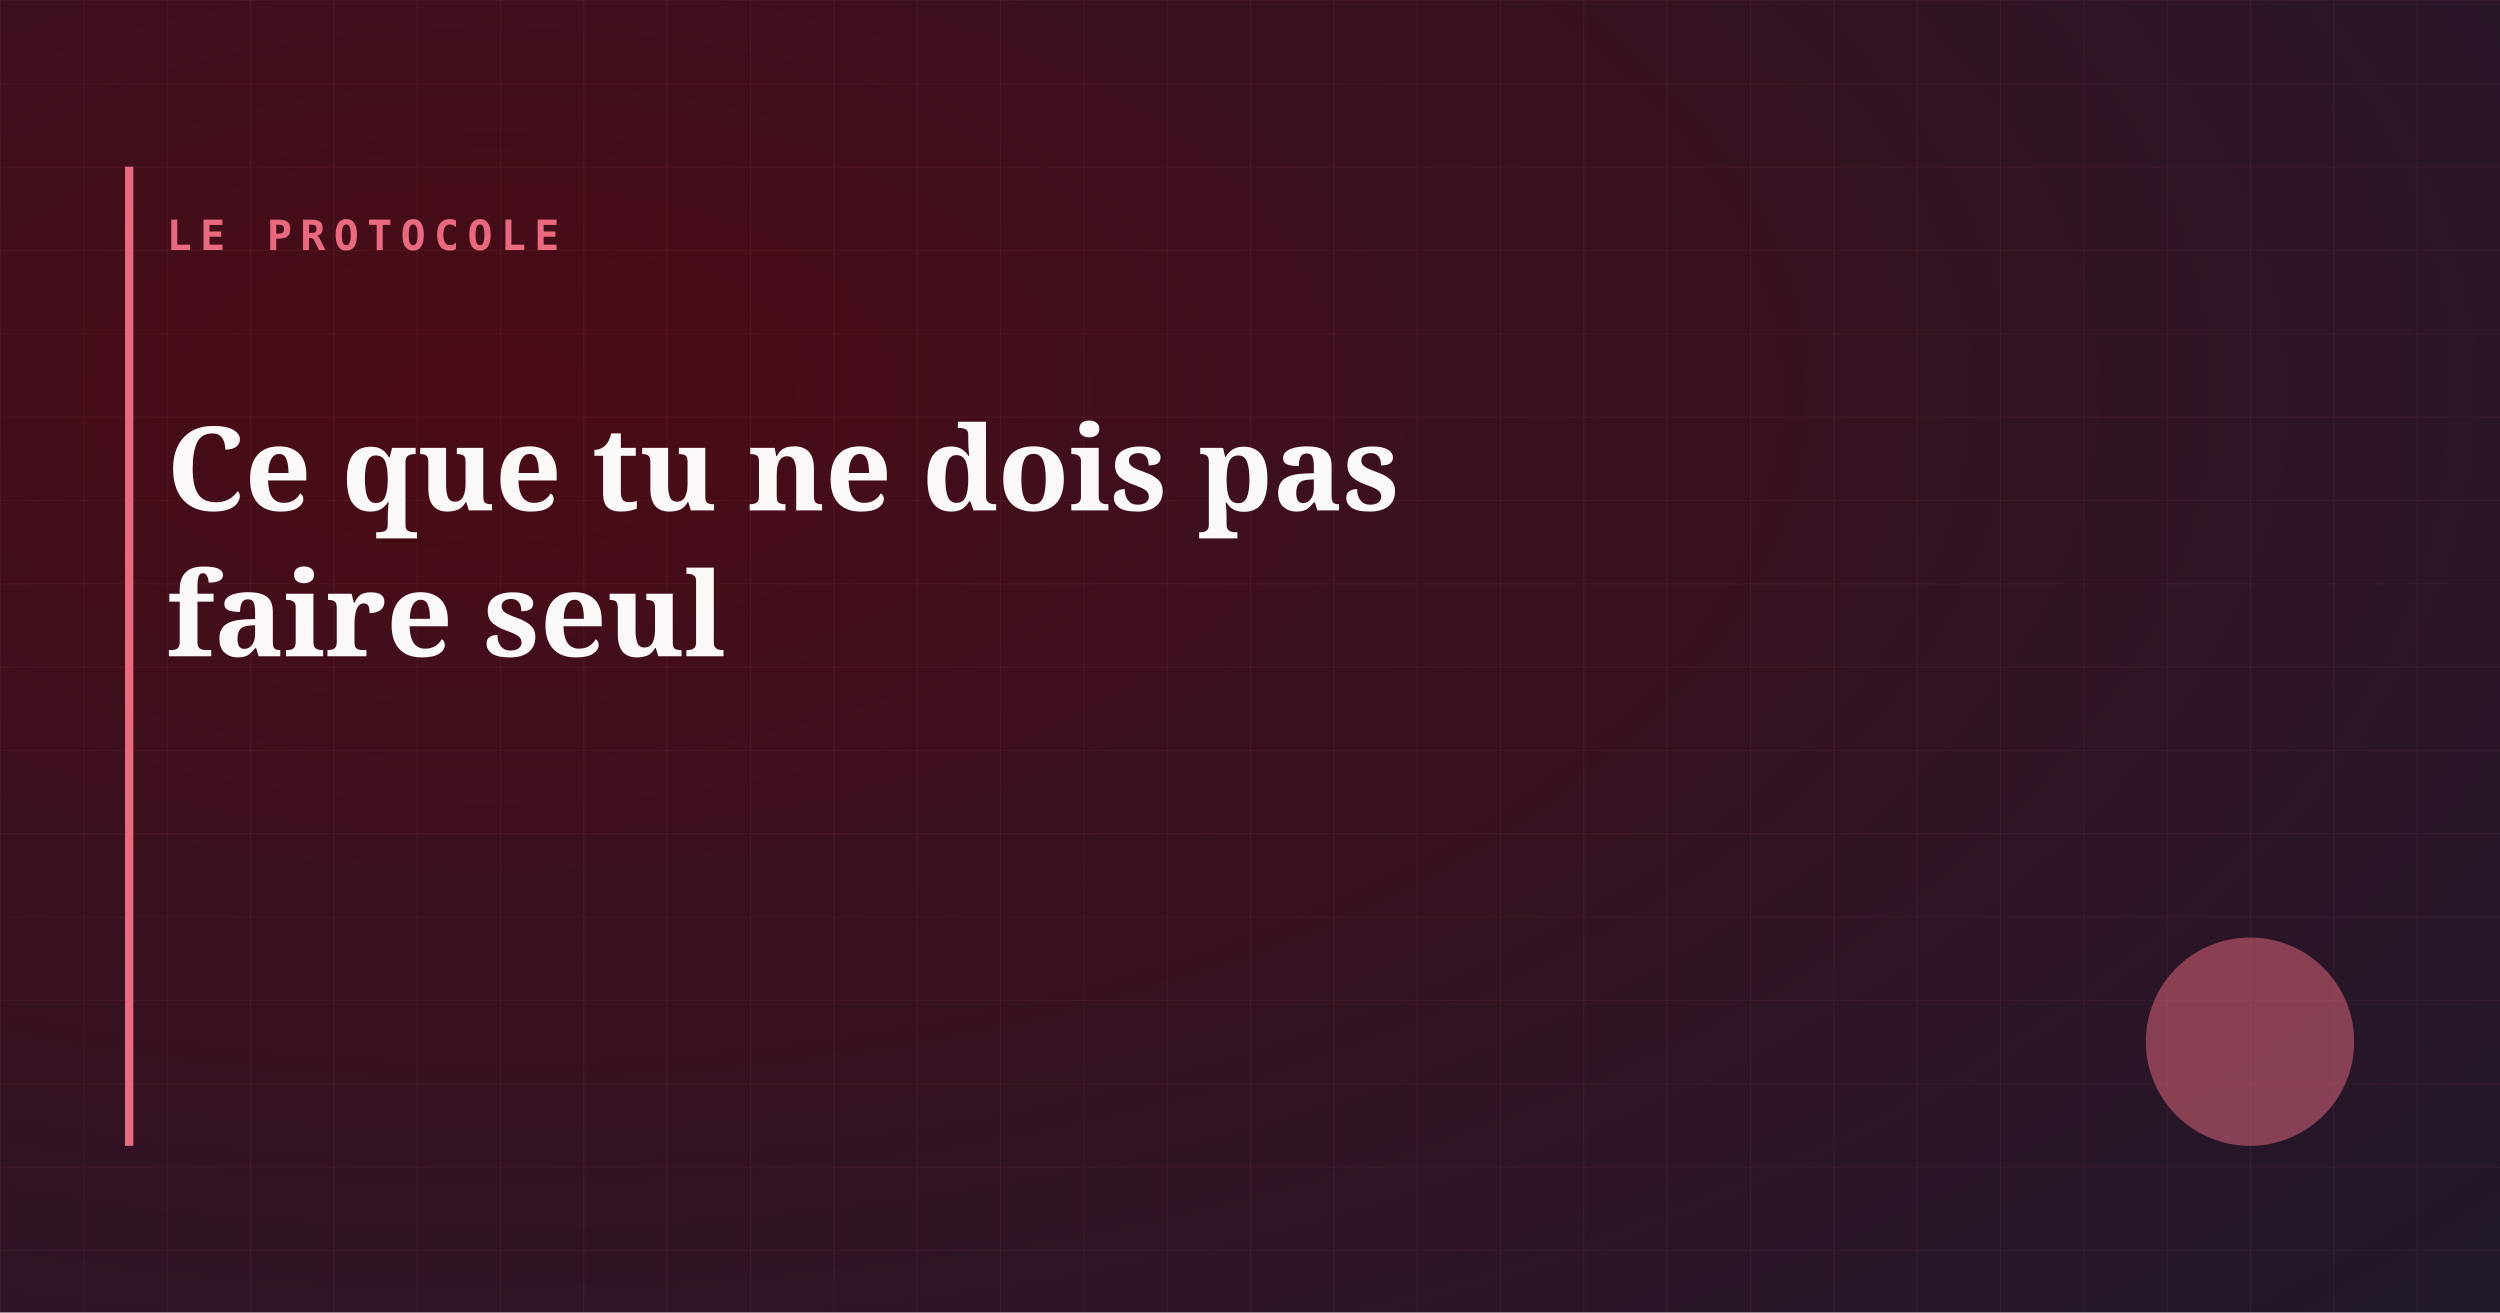
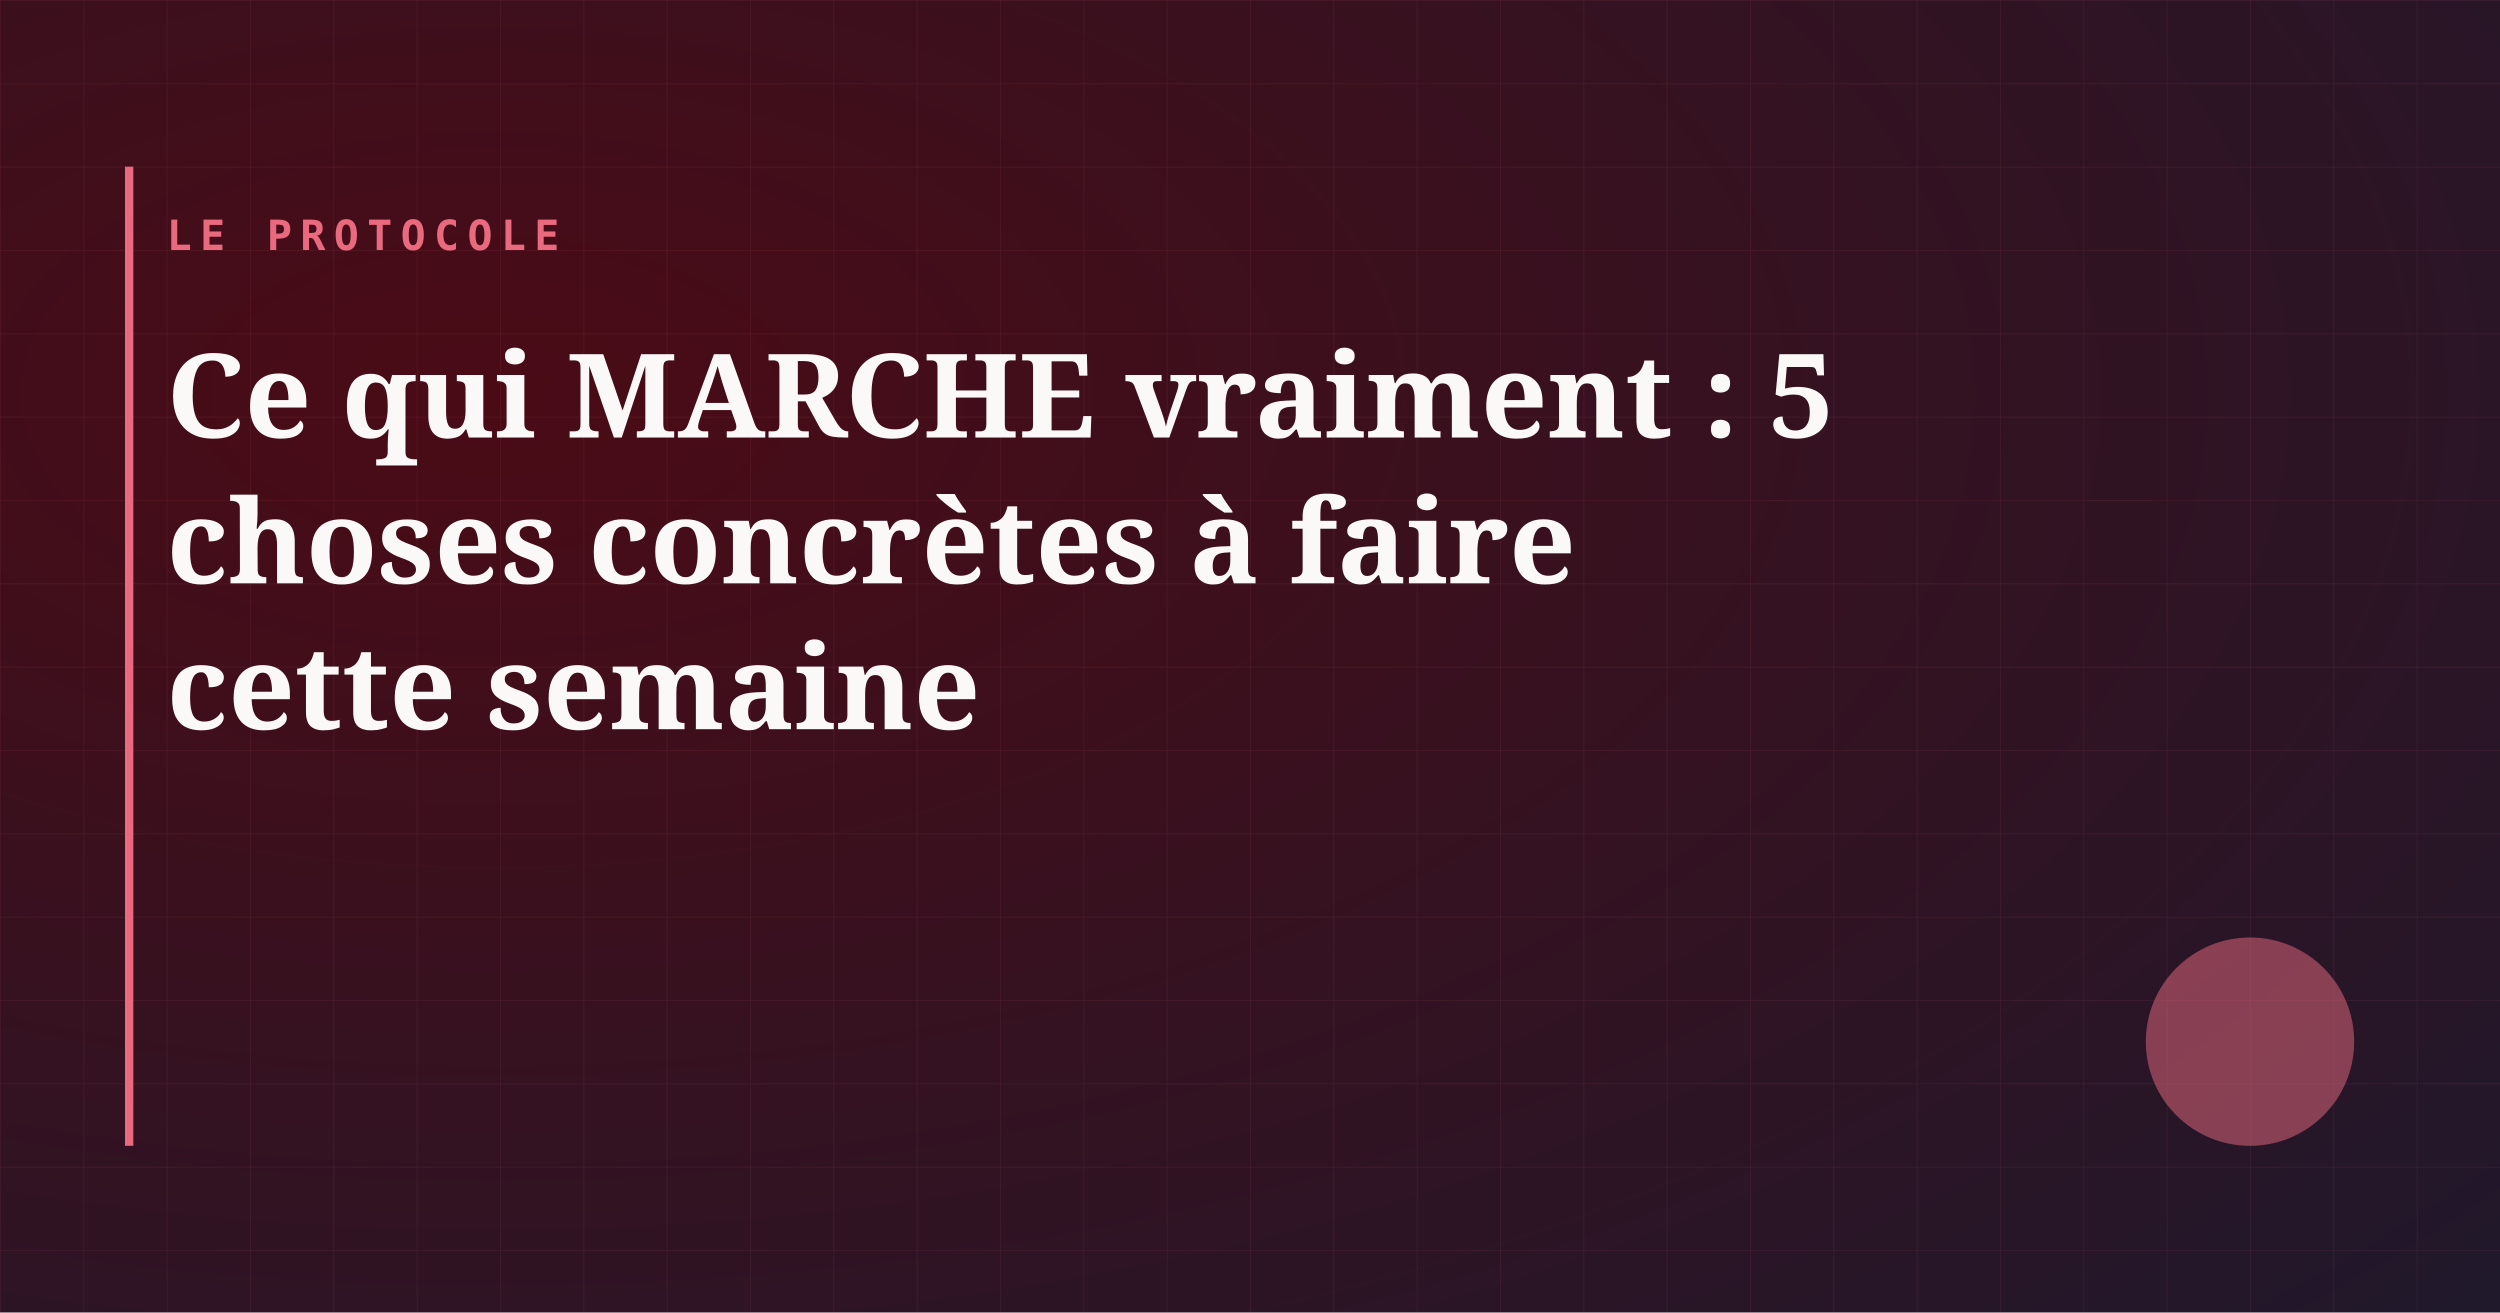
<svg xmlns="http://www.w3.org/2000/svg" viewBox="0 0 1200 630" width="1200" height="630">
  <defs>
    <radialGradient id="bg" cx="20%" cy="30%" r="120%">
      <stop offset="0%" stop-color="#4a0b16" />
      <stop offset="100%" stop-color="#1A1A2E" />
    </radialGradient>
  </defs>
  <rect width="1200" height="630" fill="url(#bg)" />
  <defs>
    <pattern id="grid" width="40" height="40" patternUnits="userSpaceOnUse">
      <path d="M 40 0 L 0 0 0 40" fill="none" stroke="#e96a7f" stroke-width="0.5" opacity="0.15" />
    </pattern>
  </defs>
  <rect width="1200" height="630" fill="url(#grid)" />
  <rect x="60" y="80" width="4" height="470" fill="#e96a7f" />
  <circle cx="1080" cy="500" r="50" fill="#e96a7f" opacity="0.5" />
  <text x="80" y="120" font-family="ui-monospace, monospace" font-size="20" font-weight="600" letter-spacing="4" fill="#e96a7f">LE PROTOCOLE</text>
-   <text x="80" y="245" font-family="Georgia, serif" font-size="56" font-weight="bold" fill="#FAF9F7">Ce que tu ne dois pas</text>
-   <text x="80" y="315" font-family="Georgia, serif" font-size="56" font-weight="bold" fill="#FAF9F7">faire seul</text>
+   <text x="80" y="210" font-family="Georgia, serif" font-size="56" font-weight="bold" fill="#FAF9F7">Ce qui MARCHE vraiment : 5</text>
+   <text x="80" y="280" font-family="Georgia, serif" font-size="56" font-weight="bold" fill="#FAF9F7">choses concrètes à faire</text>
+   <text x="80" y="350" font-family="Georgia, serif" font-size="56" font-weight="bold" fill="#FAF9F7">cette semaine</text>
</svg>
